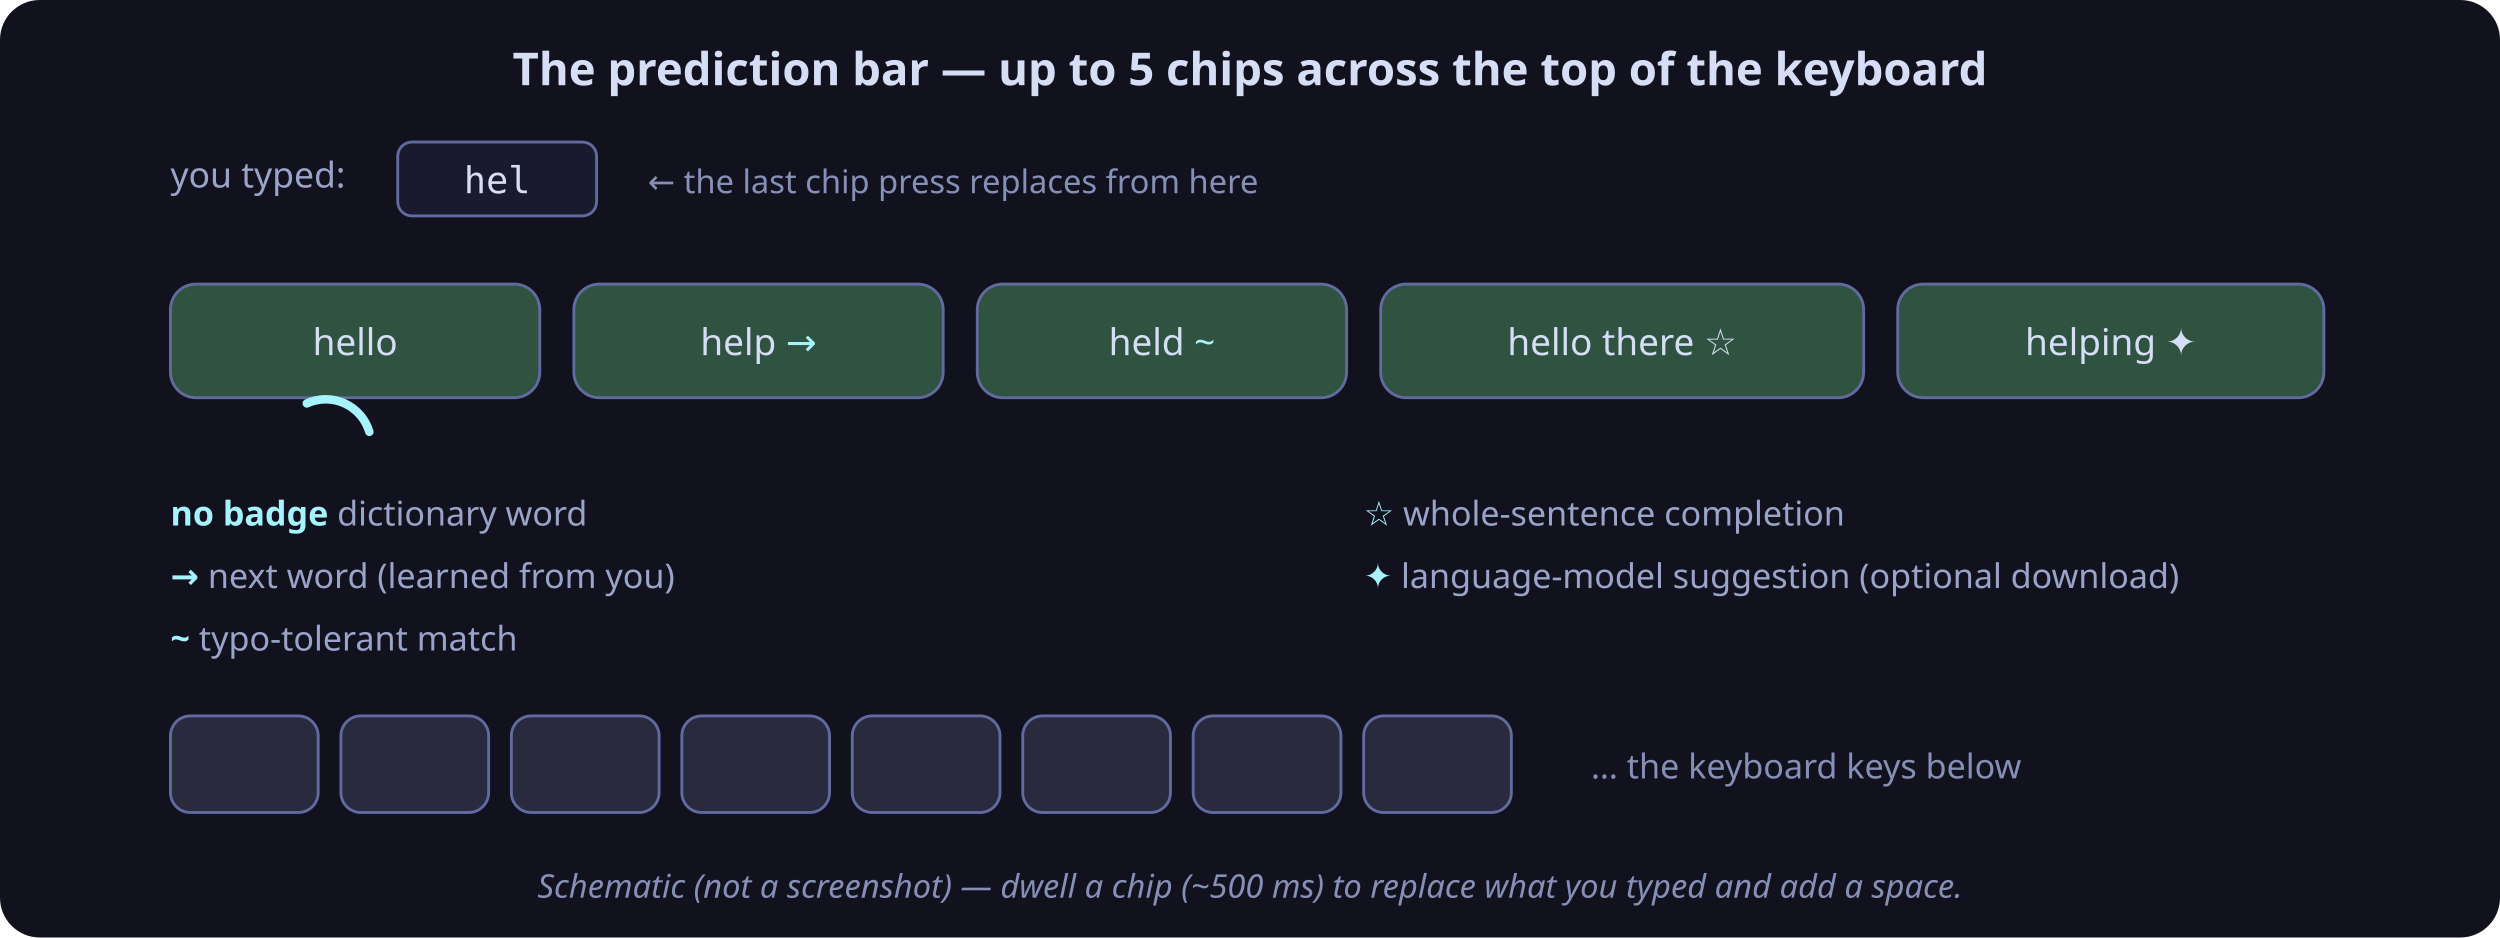
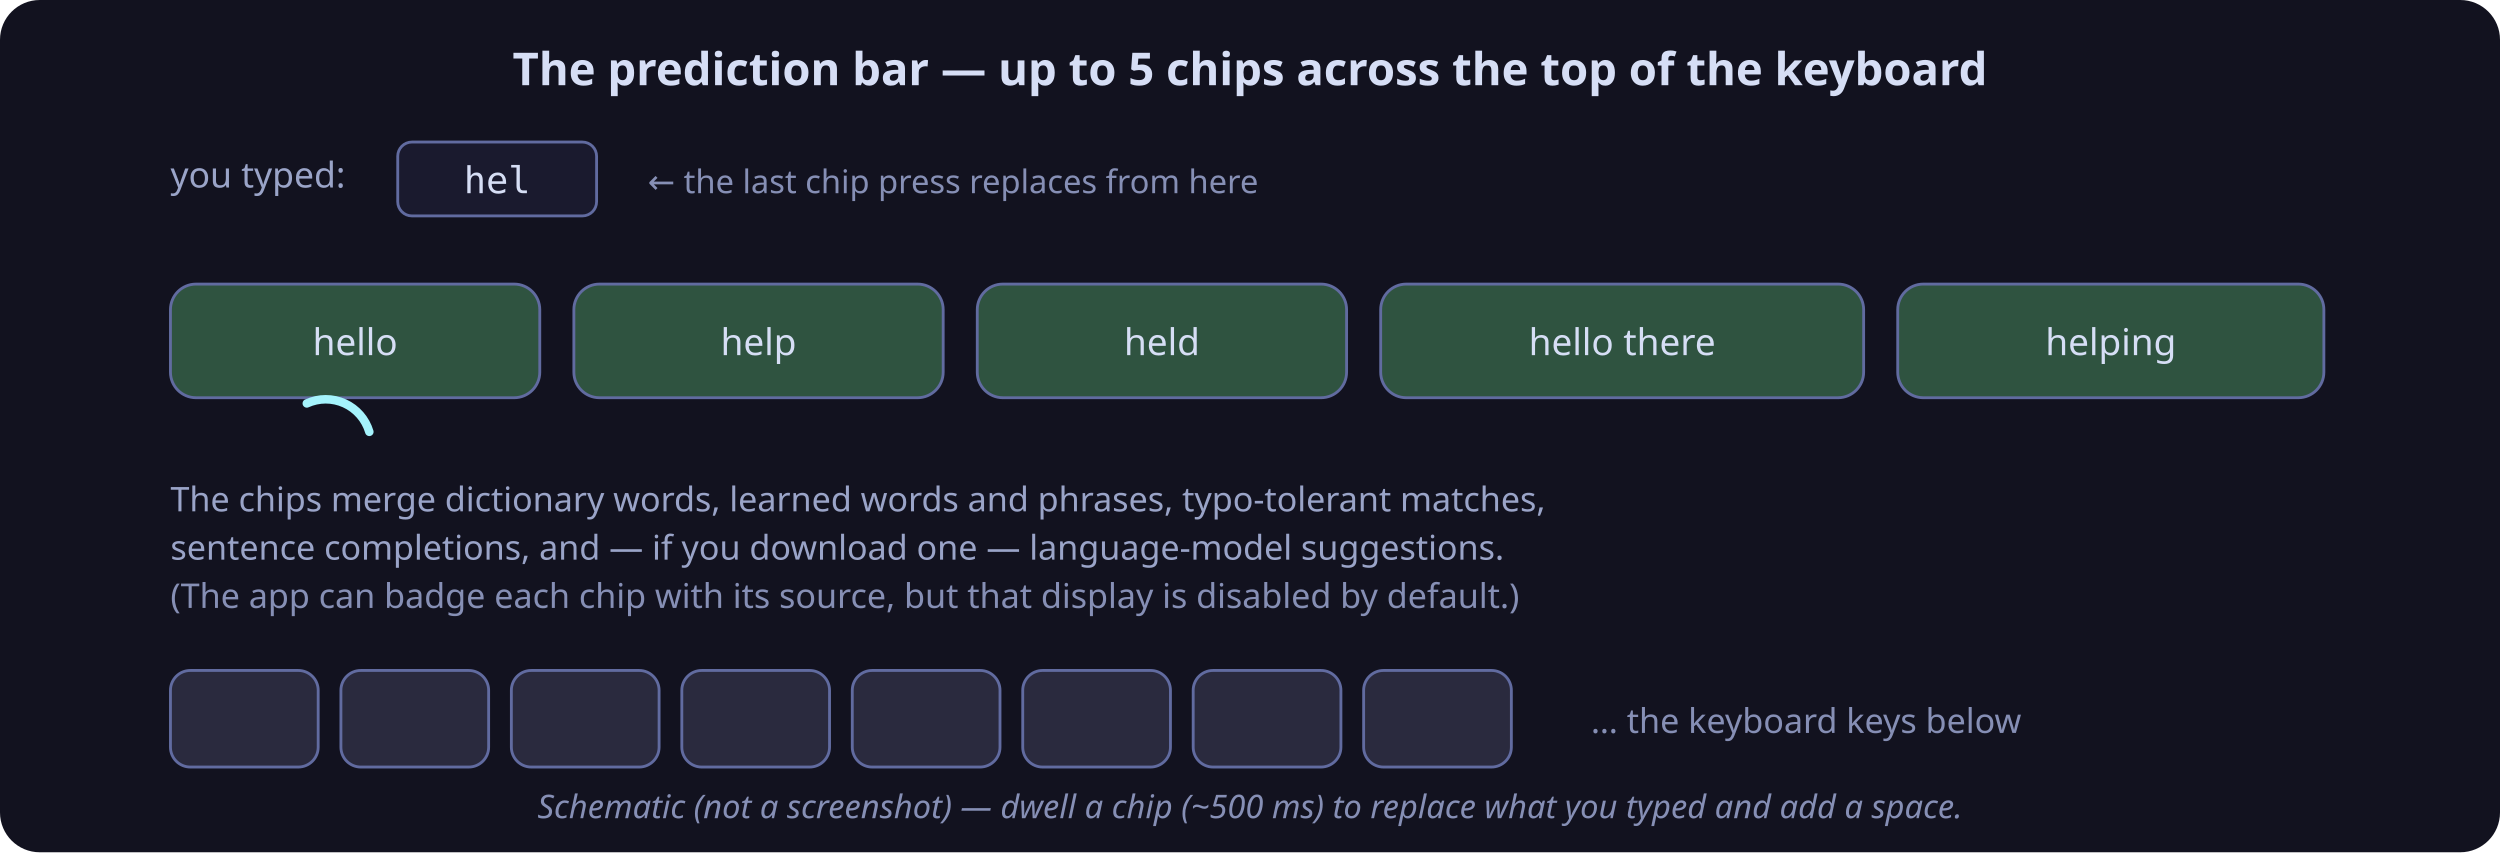
- <svg xmlns="http://www.w3.org/2000/svg" viewBox="0 0 880 330" font-family="Segoe UI, system-ui, sans-serif">
-   <rect width="880" height="330" rx="14" fill="#12121F" />
+ <svg xmlns="http://www.w3.org/2000/svg" viewBox="0 0 880 300" font-family="Segoe UI, system-ui, sans-serif">
+   <rect width="880" height="300" rx="14" fill="#12121F" />
  <text x="440" y="30" fill="#D6DEF5" font-size="16" text-anchor="middle" font-weight="600">The prediction bar — up to 5 chips across the top of the keyboard</text>
  <text x="60" y="66" fill="#9AA4C8" font-size="12.5">you typed:</text>
  <rect x="140" y="50" width="70" height="26" rx="5" fill="#1A1A2E" stroke="#616BA0" />
  <text x="175" y="68" fill="#D6DEF5" font-size="13" text-anchor="middle" font-family="Consolas, monospace">hel</text>
  <text x="228" y="68" fill="#868FB5" font-size="11.5">← the last chip press replaces from here</text>
  <g font-size="13">
    <rect x="60" y="100" width="130" height="40" rx="9" fill="#2F5340" stroke="#616BA0" />
    <text x="125" y="125" fill="#D6DEF5" text-anchor="middle">hello</text>
    <rect x="202" y="100" width="130" height="40" rx="9" fill="#2F5340" stroke="#616BA0" />
-     <text x="267" y="125" fill="#D6DEF5" text-anchor="middle">help <tspan fill="#A5F3FC">→</tspan>
-     </text>
+     <text x="267" y="125" fill="#D6DEF5" text-anchor="middle">help</text>
    <rect x="344" y="100" width="130" height="40" rx="9" fill="#2F5340" stroke="#616BA0" />
-     <text x="409" y="125" fill="#D6DEF5" text-anchor="middle">held <tspan fill="#A5F3FC">~</tspan>
-     </text>
+     <text x="409" y="125" fill="#D6DEF5" text-anchor="middle">held</text>
    <rect x="486" y="100" width="170" height="40" rx="9" fill="#2F5340" stroke="#616BA0" />
-     <text x="571" y="125" fill="#D6DEF5" text-anchor="middle">hello there ☆</text>
+     <text x="571" y="125" fill="#D6DEF5" text-anchor="middle">hello there</text>
    <rect x="668" y="100" width="150" height="40" rx="9" fill="#2F5340" stroke="#616BA0" />
-     <text x="743" y="125" fill="#D6DEF5" text-anchor="middle">helping ✦</text>
+     <text x="743" y="125" fill="#D6DEF5" text-anchor="middle">helping</text>
  </g>
  <path d="M 108 142 A 16 16 0 0 1 130 152" fill="none" stroke="#A5F3FC" stroke-width="3" stroke-linecap="round" />
-   <g font-size="12" fill="#9AA4C8">
-     <text x="60" y="185">
-       <tspan fill="#A5F3FC" font-weight="600">no badge</tspan>  dictionary word</text>
-     <text x="60" y="207">
-       <tspan fill="#A5F3FC" font-weight="600">→</tspan>  next word (learned from you)</text>
-     <text x="60" y="229">
-       <tspan fill="#A5F3FC" font-weight="600">~</tspan>  typo-tolerant match</text>
-     <text x="480" y="185">
-       <tspan fill="#A5F3FC" font-weight="600">☆</tspan>  whole-sentence completion</text>
-     <text x="480" y="207">
-       <tspan fill="#A5F3FC" font-weight="600">✦</tspan>  language-model suggestion (optional download)</text>
+   <text x="60" y="180" fill="#9AA4C8" font-size="12">The chips merge dictionary words, learned words and phrases, typo-tolerant matches,</text>
+   <text x="60" y="197" fill="#9AA4C8" font-size="12">sentence completions, and — if you download one — language-model suggestions.</text>
+   <text x="60" y="214" fill="#868FB5" font-size="12">(The app can badge each chip with its source, but that display is disabled by default.)</text>
+   <g fill="#2A2A3E" stroke="#616BA0">
+     <rect x="60" y="236" width="52" height="34" rx="7" />
+     <rect x="120" y="236" width="52" height="34" rx="7" />
+     <rect x="180" y="236" width="52" height="34" rx="7" />
+     <rect x="240" y="236" width="52" height="34" rx="7" />
+     <rect x="300" y="236" width="52" height="34" rx="7" />
+     <rect x="360" y="236" width="52" height="34" rx="7" />
+     <rect x="420" y="236" width="52" height="34" rx="7" />
+     <rect x="480" y="236" width="52" height="34" rx="7" />
  </g>
-   <g fill="#2A2A3E" stroke="#616BA0">
-     <rect x="60" y="252" width="52" height="34" rx="7" />
-     <rect x="120" y="252" width="52" height="34" rx="7" />
-     <rect x="180" y="252" width="52" height="34" rx="7" />
-     <rect x="240" y="252" width="52" height="34" rx="7" />
-     <rect x="300" y="252" width="52" height="34" rx="7" />
-     <rect x="360" y="252" width="52" height="34" rx="7" />
-     <rect x="420" y="252" width="52" height="34" rx="7" />
-     <rect x="480" y="252" width="52" height="34" rx="7" />
-   </g>
-   <text x="560" y="274" fill="#868FB5" font-size="12">… the keyboard keys below</text>
-   <text x="440" y="316" fill="#868FB5" font-size="11.5" text-anchor="middle" font-style="italic">Schematic (not a screenshot) — dwell a chip (~500 ms) to replace what you typed and add a space.</text>
+   <text x="560" y="258" fill="#868FB5" font-size="12">… the keyboard keys below</text>
+   <text x="440" y="288" fill="#868FB5" font-size="11.5" text-anchor="middle" font-style="italic">Schematic (not a screenshot) — dwell a chip (~500 ms) to replace what you typed and add a space.</text>
</svg>
